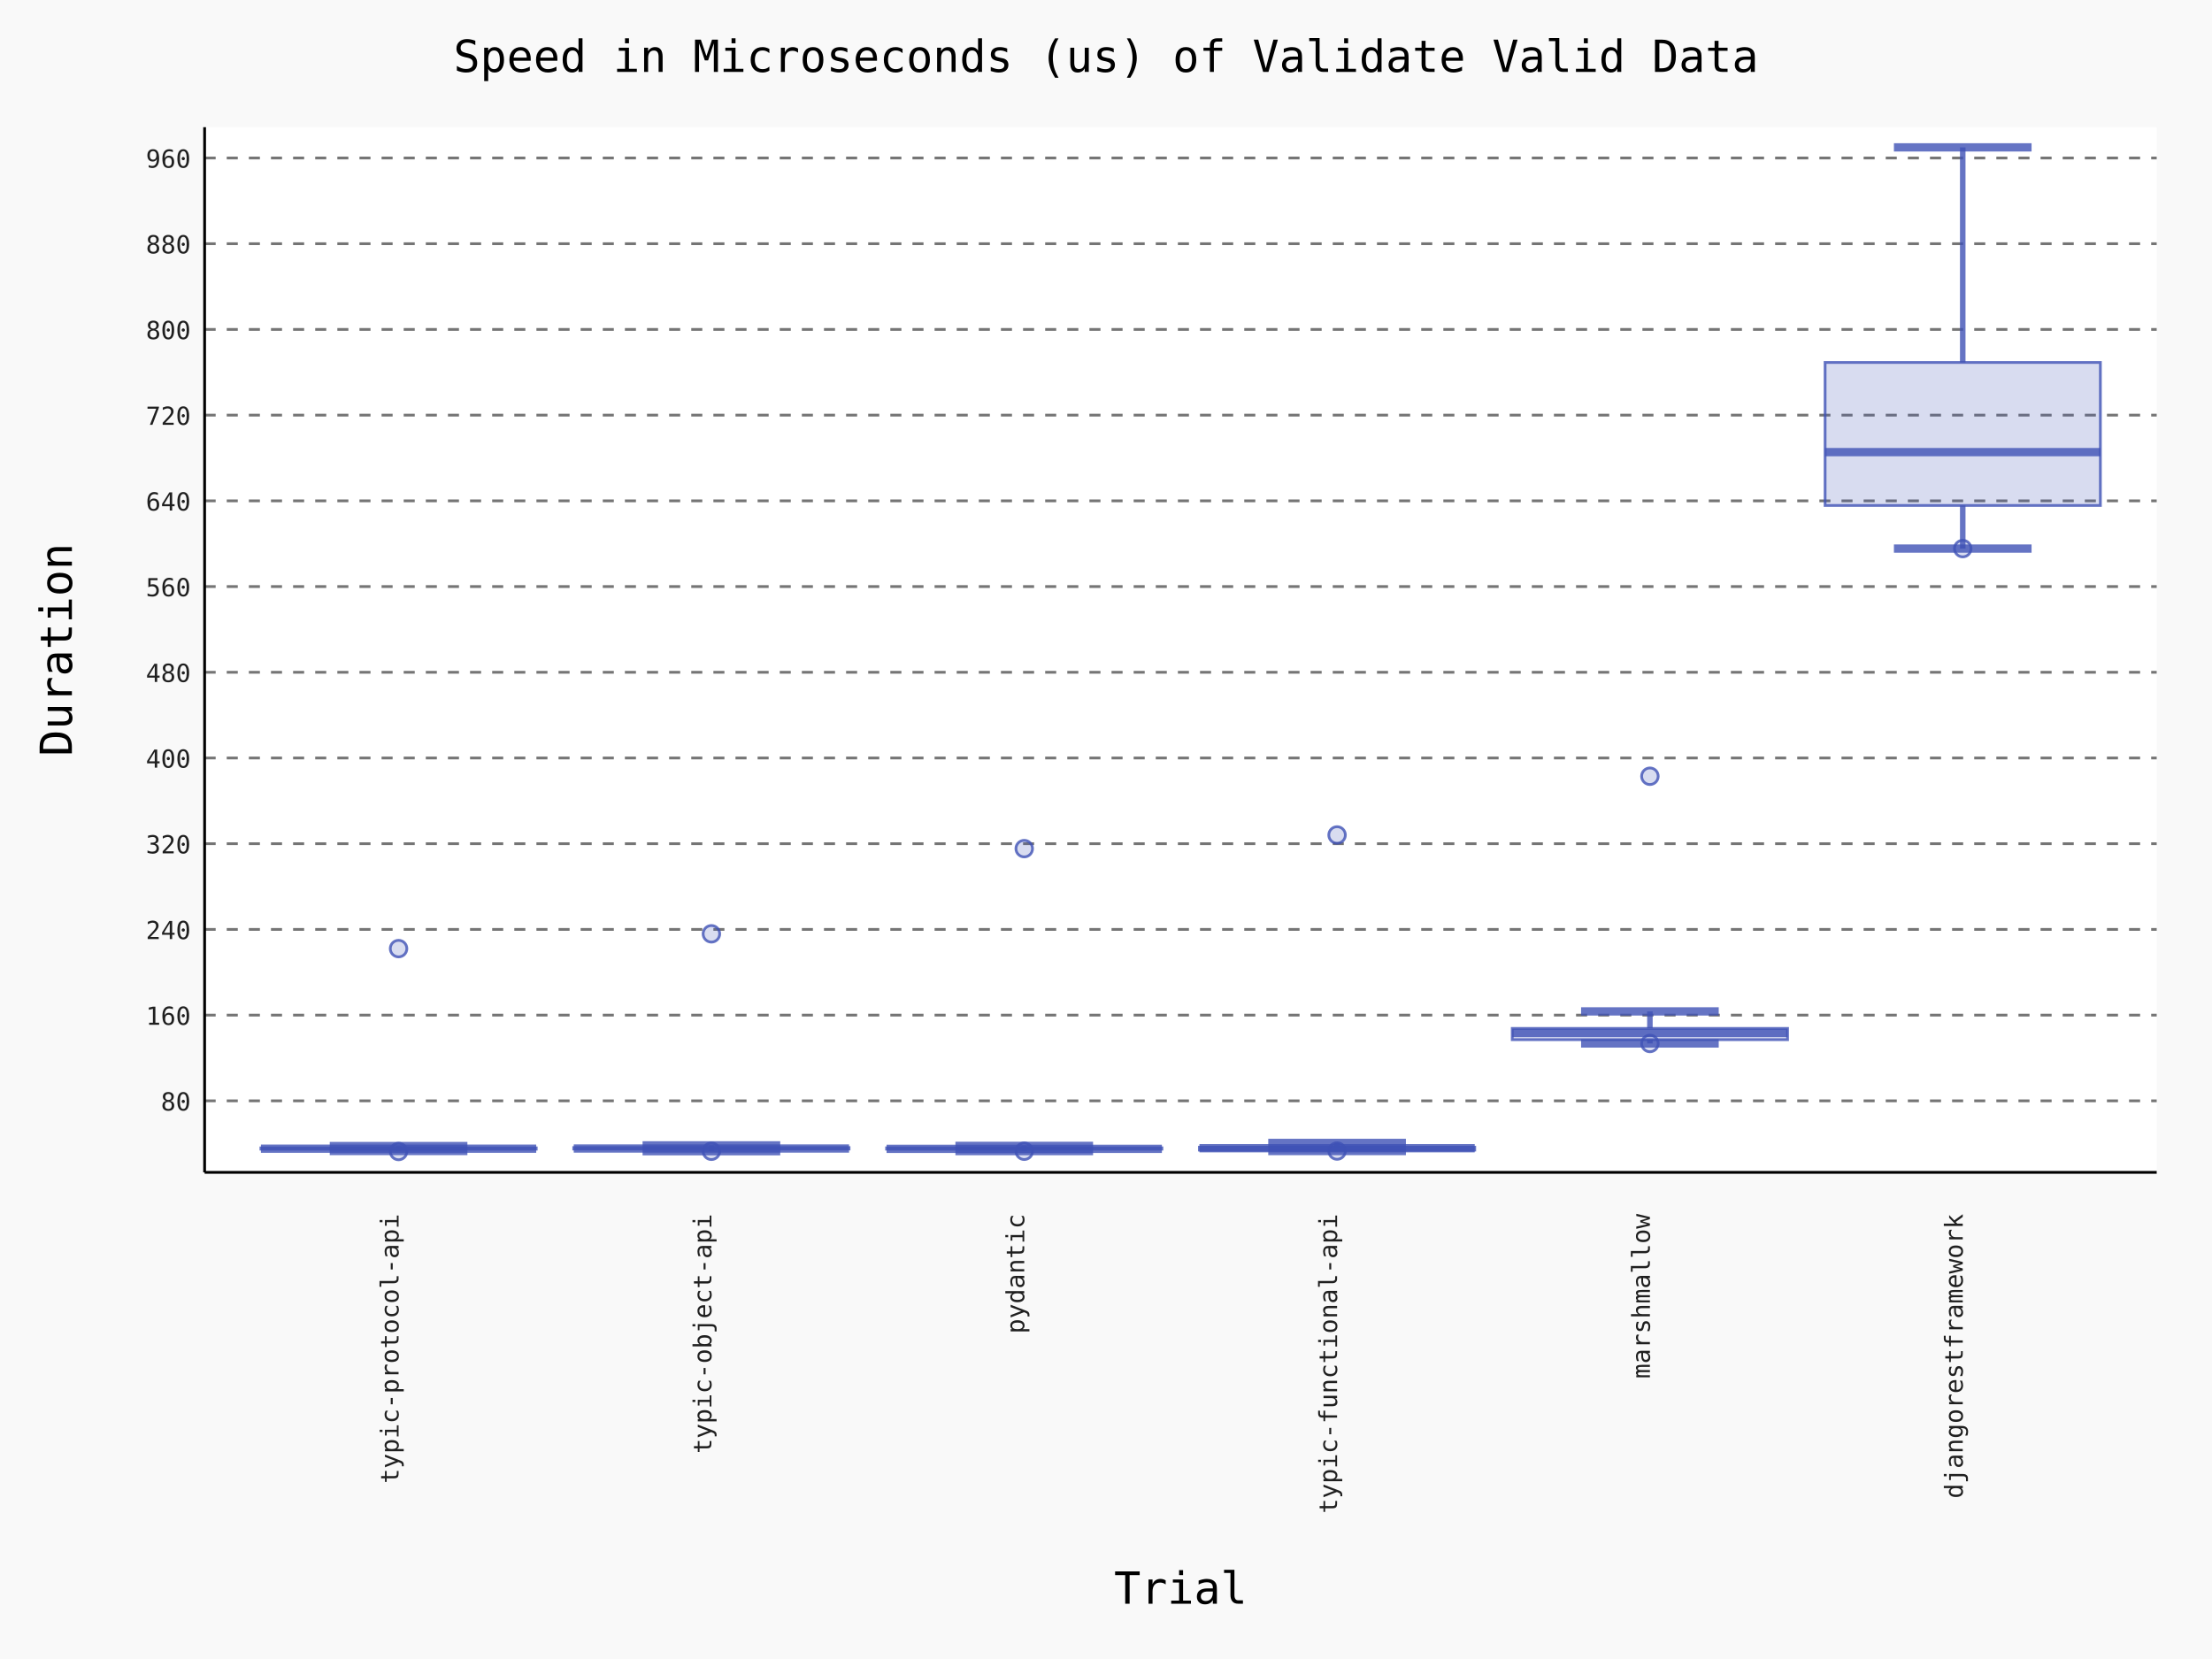
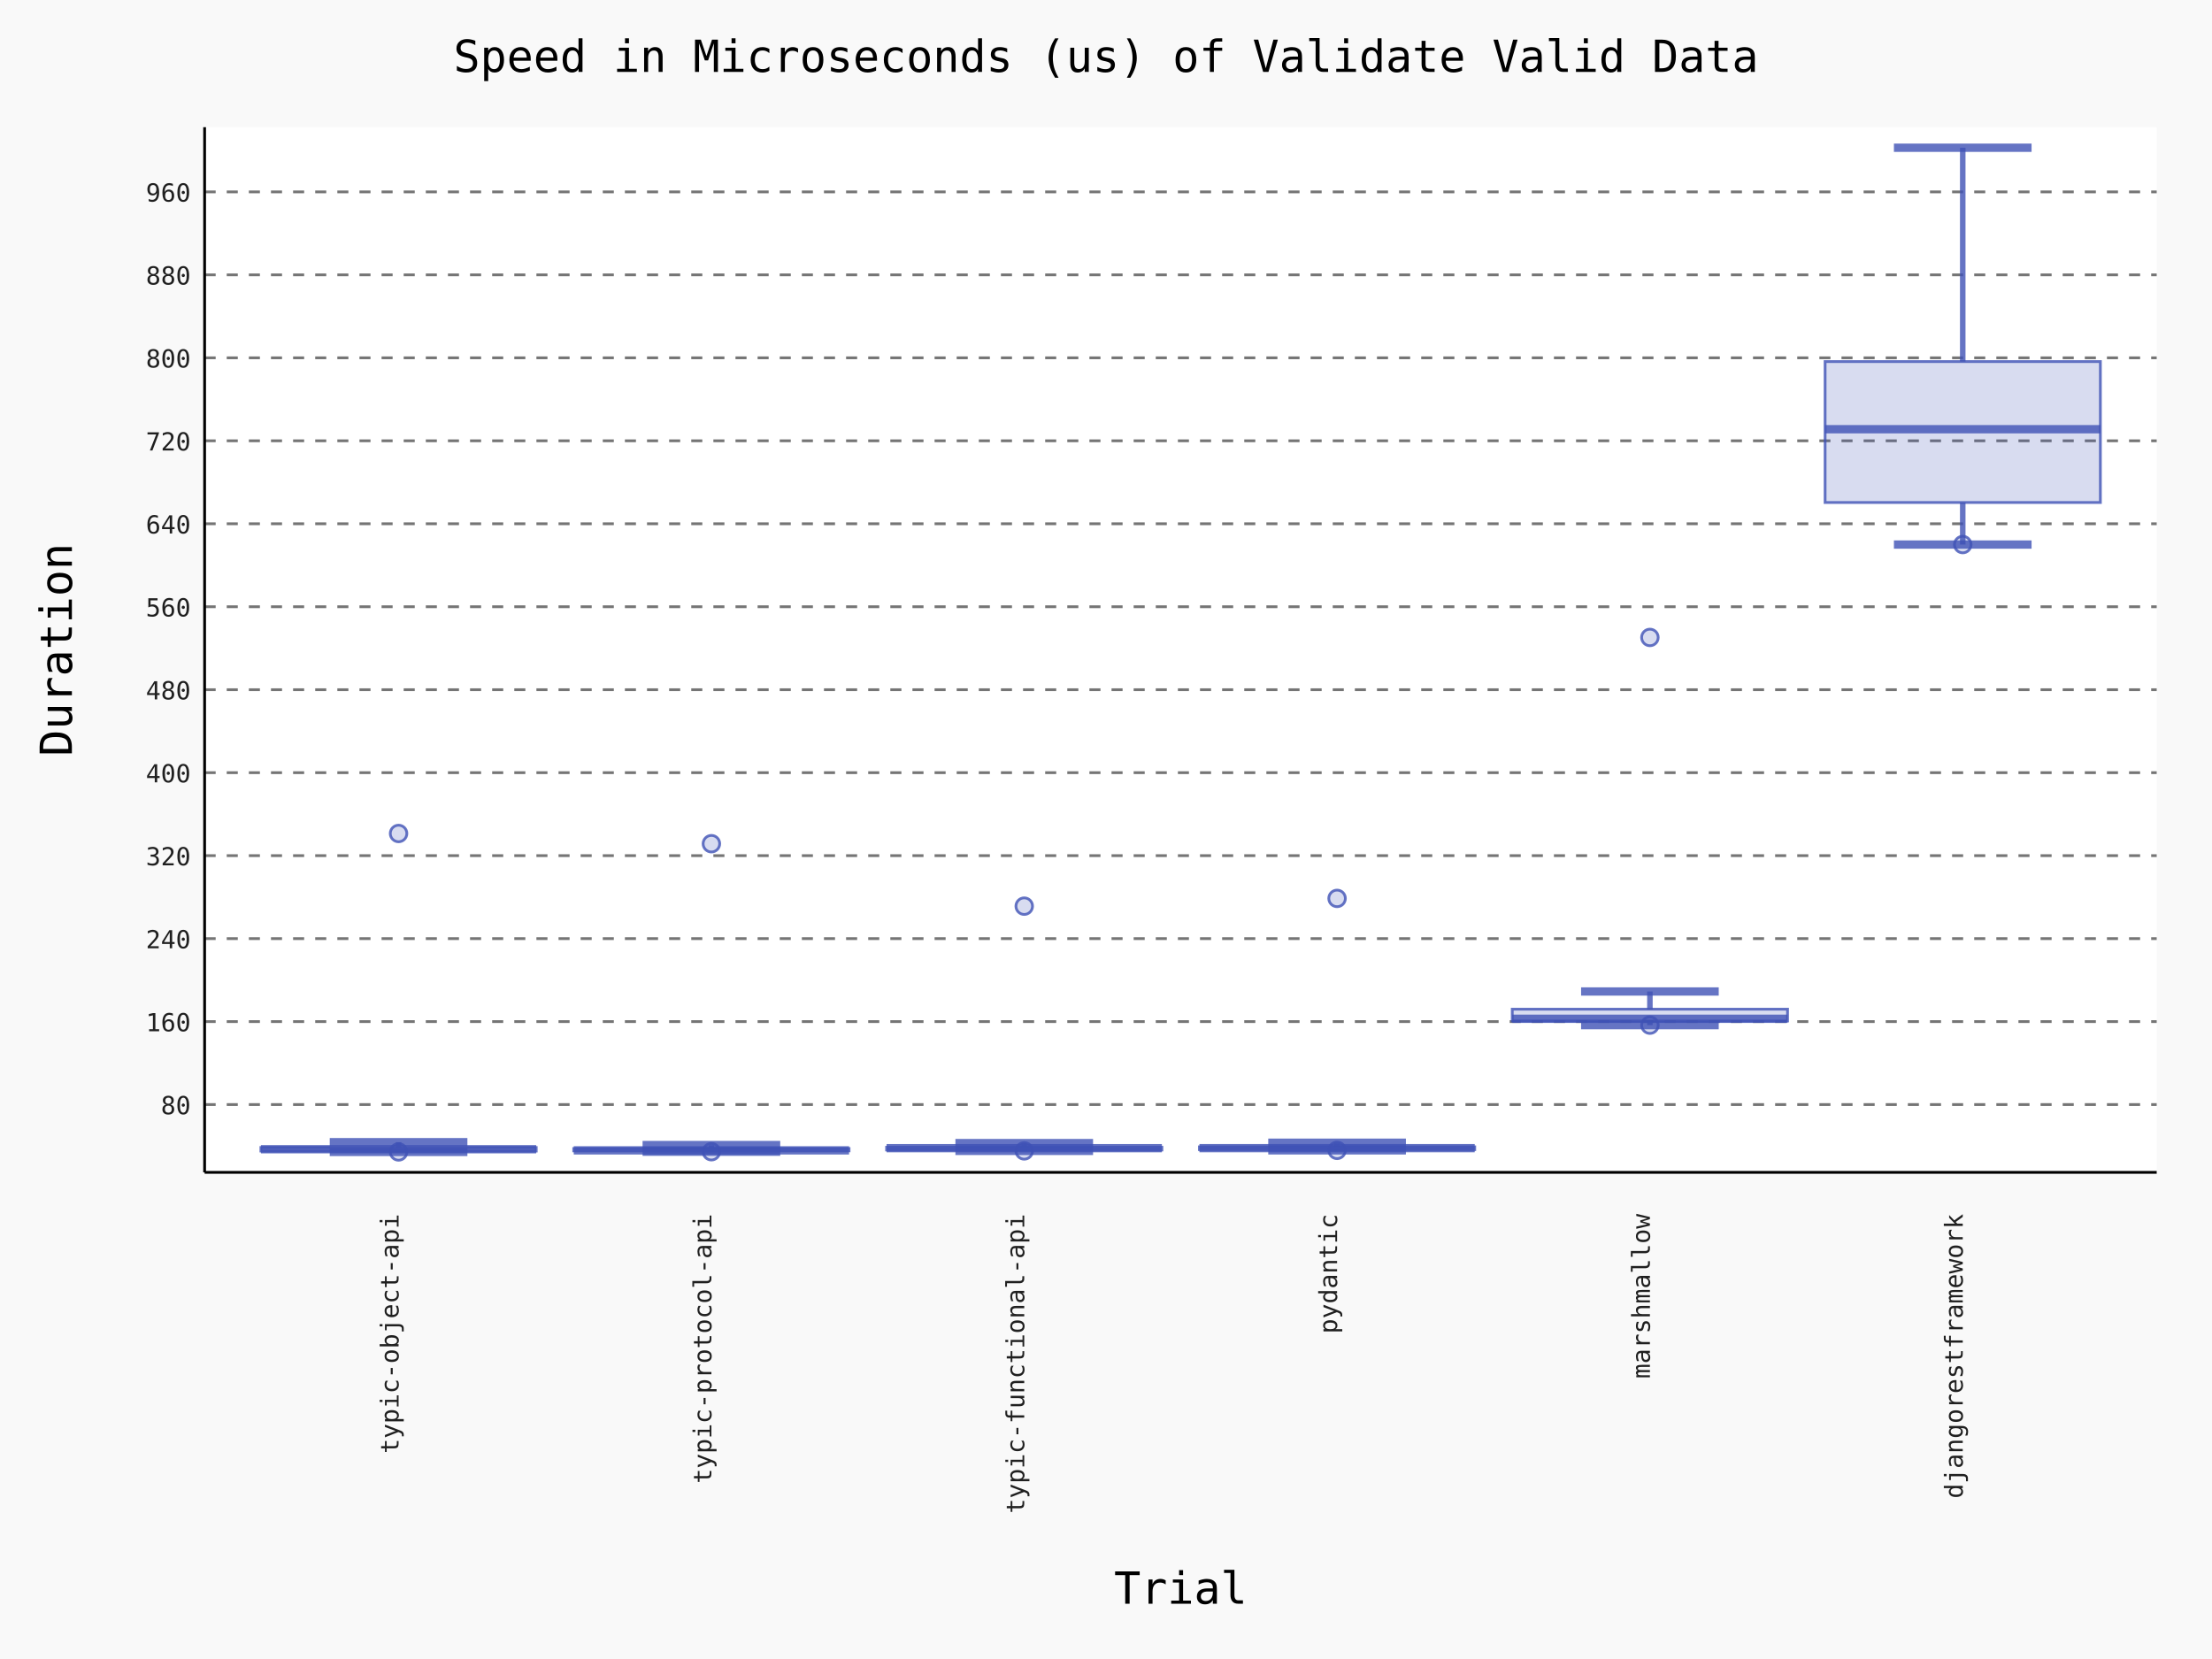
- <svg xmlns="http://www.w3.org/2000/svg" class="pygal-chart" id="chart-905188c0-bc53-45e1-abda-88b4555f8469" viewBox="0 0 800 600">
+ <svg xmlns="http://www.w3.org/2000/svg" class="pygal-chart" id="chart-54471fd3-f83e-42d3-90ee-d01eba790e88" viewBox="0 0 800 600">
  <defs>
-     <style type="text/css">#chart-905188c0-bc53-45e1-abda-88b4555f8469{-webkit-user-select:none;-webkit-font-smoothing:antialiased;font-family:Consolas,"Deja Vu Sans Mono","Bitstream Vera Sans Mono","Courier New",monospace}#chart-905188c0-bc53-45e1-abda-88b4555f8469 .title{font-family:Consolas,"Deja Vu Sans Mono","Bitstream Vera Sans Mono","Courier New",monospace;font-size:16px}#chart-905188c0-bc53-45e1-abda-88b4555f8469 .legends .legend text{font-family:Consolas,"Deja Vu Sans Mono","Bitstream Vera Sans Mono","Courier New",monospace;font-size:14px}#chart-905188c0-bc53-45e1-abda-88b4555f8469 .axis text{font-family:Consolas,"Deja Vu Sans Mono","Bitstream Vera Sans Mono","Courier New",monospace;font-size:10px}#chart-905188c0-bc53-45e1-abda-88b4555f8469 .axis text.major{font-family:Consolas,"Deja Vu Sans Mono","Bitstream Vera Sans Mono","Courier New",monospace;font-size:10px}#chart-905188c0-bc53-45e1-abda-88b4555f8469 .text-overlay text.value{font-family:Consolas,"Deja Vu Sans Mono","Bitstream Vera Sans Mono","Courier New",monospace;font-size:16px}#chart-905188c0-bc53-45e1-abda-88b4555f8469 .text-overlay text.label{font-family:Consolas,"Deja Vu Sans Mono","Bitstream Vera Sans Mono","Courier New",monospace;font-size:10px}#chart-905188c0-bc53-45e1-abda-88b4555f8469 .tooltip{font-family:Consolas,"Deja Vu Sans Mono","Bitstream Vera Sans Mono","Courier New",monospace;font-size:14px}#chart-905188c0-bc53-45e1-abda-88b4555f8469 text.no_data{font-family:Consolas,"Deja Vu Sans Mono","Bitstream Vera Sans Mono","Courier New",monospace;font-size:64px}
- #chart-905188c0-bc53-45e1-abda-88b4555f8469{background-color:rgba(249,249,249,1)}#chart-905188c0-bc53-45e1-abda-88b4555f8469 path,#chart-905188c0-bc53-45e1-abda-88b4555f8469 line,#chart-905188c0-bc53-45e1-abda-88b4555f8469 rect,#chart-905188c0-bc53-45e1-abda-88b4555f8469 circle{-webkit-transition:150ms;-moz-transition:150ms;transition:150ms}#chart-905188c0-bc53-45e1-abda-88b4555f8469 .graph &gt; .background{fill:rgba(249,249,249,1)}#chart-905188c0-bc53-45e1-abda-88b4555f8469 .plot &gt; .background{fill:rgba(255,255,255,1)}#chart-905188c0-bc53-45e1-abda-88b4555f8469 .graph{fill:rgba(0,0,0,.87)}#chart-905188c0-bc53-45e1-abda-88b4555f8469 text.no_data{fill:rgba(0,0,0,1)}#chart-905188c0-bc53-45e1-abda-88b4555f8469 .title{fill:rgba(0,0,0,1)}#chart-905188c0-bc53-45e1-abda-88b4555f8469 .legends .legend text{fill:rgba(0,0,0,.87)}#chart-905188c0-bc53-45e1-abda-88b4555f8469 .legends .legend:hover text{fill:rgba(0,0,0,1)}#chart-905188c0-bc53-45e1-abda-88b4555f8469 .axis .line{stroke:rgba(0,0,0,1)}#chart-905188c0-bc53-45e1-abda-88b4555f8469 .axis .guide.line{stroke:rgba(0,0,0,.54)}#chart-905188c0-bc53-45e1-abda-88b4555f8469 .axis .major.line{stroke:rgba(0,0,0,.87)}#chart-905188c0-bc53-45e1-abda-88b4555f8469 .axis text.major{fill:rgba(0,0,0,1)}#chart-905188c0-bc53-45e1-abda-88b4555f8469 .axis.y .guides:hover .guide.line,#chart-905188c0-bc53-45e1-abda-88b4555f8469 .line-graph .axis.x .guides:hover .guide.line,#chart-905188c0-bc53-45e1-abda-88b4555f8469 .stackedline-graph .axis.x .guides:hover .guide.line,#chart-905188c0-bc53-45e1-abda-88b4555f8469 .xy-graph .axis.x .guides:hover .guide.line{stroke:rgba(0,0,0,1)}#chart-905188c0-bc53-45e1-abda-88b4555f8469 .axis .guides:hover text{fill:rgba(0,0,0,1)}#chart-905188c0-bc53-45e1-abda-88b4555f8469 .reactive{fill-opacity:.7;stroke-opacity:.8}#chart-905188c0-bc53-45e1-abda-88b4555f8469 .ci{stroke:rgba(0,0,0,.87)}#chart-905188c0-bc53-45e1-abda-88b4555f8469 .reactive.active,#chart-905188c0-bc53-45e1-abda-88b4555f8469 .active .reactive{fill-opacity:.8;stroke-opacity:.9;stroke-width:4}#chart-905188c0-bc53-45e1-abda-88b4555f8469 .ci .reactive.active{stroke-width:1.5}#chart-905188c0-bc53-45e1-abda-88b4555f8469 .series text{fill:rgba(0,0,0,1)}#chart-905188c0-bc53-45e1-abda-88b4555f8469 .tooltip rect{fill:rgba(255,255,255,1);stroke:rgba(0,0,0,1);-webkit-transition:opacity 150ms;-moz-transition:opacity 150ms;transition:opacity 150ms}#chart-905188c0-bc53-45e1-abda-88b4555f8469 .tooltip .label{fill:rgba(0,0,0,.87)}#chart-905188c0-bc53-45e1-abda-88b4555f8469 .tooltip .label{fill:rgba(0,0,0,.87)}#chart-905188c0-bc53-45e1-abda-88b4555f8469 .tooltip .legend{font-size:.8em;fill:rgba(0,0,0,.54)}#chart-905188c0-bc53-45e1-abda-88b4555f8469 .tooltip .x_label{font-size:.6em;fill:rgba(0,0,0,1)}#chart-905188c0-bc53-45e1-abda-88b4555f8469 .tooltip .xlink{font-size:.5em;text-decoration:underline}#chart-905188c0-bc53-45e1-abda-88b4555f8469 .tooltip .value{font-size:1.5em}#chart-905188c0-bc53-45e1-abda-88b4555f8469 .bound{font-size:.5em}#chart-905188c0-bc53-45e1-abda-88b4555f8469 .max-value{font-size:.75em;fill:rgba(0,0,0,.54)}#chart-905188c0-bc53-45e1-abda-88b4555f8469 .map-element{fill:rgba(255,255,255,1);stroke:rgba(0,0,0,.54) !important}#chart-905188c0-bc53-45e1-abda-88b4555f8469 .map-element .reactive{fill-opacity:inherit;stroke-opacity:inherit}#chart-905188c0-bc53-45e1-abda-88b4555f8469 .color-0,#chart-905188c0-bc53-45e1-abda-88b4555f8469 .color-0 a:visited{stroke:#3F51B5;fill:#3F51B5}#chart-905188c0-bc53-45e1-abda-88b4555f8469 .color-1,#chart-905188c0-bc53-45e1-abda-88b4555f8469 .color-1 a:visited{stroke:#3F51B5;fill:#3F51B5}#chart-905188c0-bc53-45e1-abda-88b4555f8469 .color-2,#chart-905188c0-bc53-45e1-abda-88b4555f8469 .color-2 a:visited{stroke:#3F51B5;fill:#3F51B5}#chart-905188c0-bc53-45e1-abda-88b4555f8469 .color-3,#chart-905188c0-bc53-45e1-abda-88b4555f8469 .color-3 a:visited{stroke:#3F51B5;fill:#3F51B5}#chart-905188c0-bc53-45e1-abda-88b4555f8469 .color-4,#chart-905188c0-bc53-45e1-abda-88b4555f8469 .color-4 a:visited{stroke:#3F51B5;fill:#3F51B5}#chart-905188c0-bc53-45e1-abda-88b4555f8469 .color-5,#chart-905188c0-bc53-45e1-abda-88b4555f8469 .color-5 a:visited{stroke:#3F51B5;fill:#3F51B5}#chart-905188c0-bc53-45e1-abda-88b4555f8469 .text-overlay .color-0 text{fill:black}#chart-905188c0-bc53-45e1-abda-88b4555f8469 .text-overlay .color-1 text{fill:black}#chart-905188c0-bc53-45e1-abda-88b4555f8469 .text-overlay .color-2 text{fill:black}#chart-905188c0-bc53-45e1-abda-88b4555f8469 .text-overlay .color-3 text{fill:black}#chart-905188c0-bc53-45e1-abda-88b4555f8469 .text-overlay .color-4 text{fill:black}#chart-905188c0-bc53-45e1-abda-88b4555f8469 .text-overlay .color-5 text{fill:black}
- #chart-905188c0-bc53-45e1-abda-88b4555f8469 text.no_data{text-anchor:middle}#chart-905188c0-bc53-45e1-abda-88b4555f8469 .guide.line{fill:none}#chart-905188c0-bc53-45e1-abda-88b4555f8469 .centered{text-anchor:middle}#chart-905188c0-bc53-45e1-abda-88b4555f8469 .title{text-anchor:middle}#chart-905188c0-bc53-45e1-abda-88b4555f8469 .legends .legend text{fill-opacity:1}#chart-905188c0-bc53-45e1-abda-88b4555f8469 .axis.x text{text-anchor:middle}#chart-905188c0-bc53-45e1-abda-88b4555f8469 .axis.x:not(.web) text[transform]{text-anchor:start}#chart-905188c0-bc53-45e1-abda-88b4555f8469 .axis.x:not(.web) text[transform].backwards{text-anchor:end}#chart-905188c0-bc53-45e1-abda-88b4555f8469 .axis.y text{text-anchor:end}#chart-905188c0-bc53-45e1-abda-88b4555f8469 .axis.y text[transform].backwards{text-anchor:start}#chart-905188c0-bc53-45e1-abda-88b4555f8469 .axis.y2 text{text-anchor:start}#chart-905188c0-bc53-45e1-abda-88b4555f8469 .axis.y2 text[transform].backwards{text-anchor:end}#chart-905188c0-bc53-45e1-abda-88b4555f8469 .axis .guide.line{stroke-dasharray:4,4}#chart-905188c0-bc53-45e1-abda-88b4555f8469 .axis .major.guide.line{stroke-dasharray:6,6}#chart-905188c0-bc53-45e1-abda-88b4555f8469 .horizontal .axis.y .guide.line,#chart-905188c0-bc53-45e1-abda-88b4555f8469 .horizontal .axis.y2 .guide.line,#chart-905188c0-bc53-45e1-abda-88b4555f8469 .vertical .axis.x .guide.line{opacity:0}#chart-905188c0-bc53-45e1-abda-88b4555f8469 .horizontal .axis.always_show .guide.line,#chart-905188c0-bc53-45e1-abda-88b4555f8469 .vertical .axis.always_show .guide.line{opacity:1 !important}#chart-905188c0-bc53-45e1-abda-88b4555f8469 .axis.y .guides:hover .guide.line,#chart-905188c0-bc53-45e1-abda-88b4555f8469 .axis.y2 .guides:hover .guide.line,#chart-905188c0-bc53-45e1-abda-88b4555f8469 .axis.x .guides:hover .guide.line{opacity:1}#chart-905188c0-bc53-45e1-abda-88b4555f8469 .axis .guides:hover text{opacity:1}#chart-905188c0-bc53-45e1-abda-88b4555f8469 .nofill{fill:none}#chart-905188c0-bc53-45e1-abda-88b4555f8469 .subtle-fill{fill-opacity:.2}#chart-905188c0-bc53-45e1-abda-88b4555f8469 .dot{stroke-width:1px;fill-opacity:1}#chart-905188c0-bc53-45e1-abda-88b4555f8469 .dot.active{stroke-width:5px}#chart-905188c0-bc53-45e1-abda-88b4555f8469 .dot.negative{fill:transparent}#chart-905188c0-bc53-45e1-abda-88b4555f8469 text,#chart-905188c0-bc53-45e1-abda-88b4555f8469 tspan{stroke:none !important}#chart-905188c0-bc53-45e1-abda-88b4555f8469 .series text.active{opacity:1}#chart-905188c0-bc53-45e1-abda-88b4555f8469 .tooltip rect{fill-opacity:.95;stroke-width:.5}#chart-905188c0-bc53-45e1-abda-88b4555f8469 .tooltip text{fill-opacity:1}#chart-905188c0-bc53-45e1-abda-88b4555f8469 .showable{visibility:hidden}#chart-905188c0-bc53-45e1-abda-88b4555f8469 .showable.shown{visibility:visible}#chart-905188c0-bc53-45e1-abda-88b4555f8469 .gauge-background{fill:rgba(229,229,229,1);stroke:none}#chart-905188c0-bc53-45e1-abda-88b4555f8469 .bg-lines{stroke:rgba(249,249,249,1);stroke-width:2px}
+     <style type="text/css">#chart-54471fd3-f83e-42d3-90ee-d01eba790e88{-webkit-user-select:none;-webkit-font-smoothing:antialiased;font-family:Consolas,"Deja Vu Sans Mono","Bitstream Vera Sans Mono","Courier New",monospace}#chart-54471fd3-f83e-42d3-90ee-d01eba790e88 .title{font-family:Consolas,"Deja Vu Sans Mono","Bitstream Vera Sans Mono","Courier New",monospace;font-size:16px}#chart-54471fd3-f83e-42d3-90ee-d01eba790e88 .legends .legend text{font-family:Consolas,"Deja Vu Sans Mono","Bitstream Vera Sans Mono","Courier New",monospace;font-size:14px}#chart-54471fd3-f83e-42d3-90ee-d01eba790e88 .axis text{font-family:Consolas,"Deja Vu Sans Mono","Bitstream Vera Sans Mono","Courier New",monospace;font-size:10px}#chart-54471fd3-f83e-42d3-90ee-d01eba790e88 .axis text.major{font-family:Consolas,"Deja Vu Sans Mono","Bitstream Vera Sans Mono","Courier New",monospace;font-size:10px}#chart-54471fd3-f83e-42d3-90ee-d01eba790e88 .text-overlay text.value{font-family:Consolas,"Deja Vu Sans Mono","Bitstream Vera Sans Mono","Courier New",monospace;font-size:16px}#chart-54471fd3-f83e-42d3-90ee-d01eba790e88 .text-overlay text.label{font-family:Consolas,"Deja Vu Sans Mono","Bitstream Vera Sans Mono","Courier New",monospace;font-size:10px}#chart-54471fd3-f83e-42d3-90ee-d01eba790e88 .tooltip{font-family:Consolas,"Deja Vu Sans Mono","Bitstream Vera Sans Mono","Courier New",monospace;font-size:14px}#chart-54471fd3-f83e-42d3-90ee-d01eba790e88 text.no_data{font-family:Consolas,"Deja Vu Sans Mono","Bitstream Vera Sans Mono","Courier New",monospace;font-size:64px}
+ #chart-54471fd3-f83e-42d3-90ee-d01eba790e88{background-color:rgba(249,249,249,1)}#chart-54471fd3-f83e-42d3-90ee-d01eba790e88 path,#chart-54471fd3-f83e-42d3-90ee-d01eba790e88 line,#chart-54471fd3-f83e-42d3-90ee-d01eba790e88 rect,#chart-54471fd3-f83e-42d3-90ee-d01eba790e88 circle{-webkit-transition:150ms;-moz-transition:150ms;transition:150ms}#chart-54471fd3-f83e-42d3-90ee-d01eba790e88 .graph &gt; .background{fill:rgba(249,249,249,1)}#chart-54471fd3-f83e-42d3-90ee-d01eba790e88 .plot &gt; .background{fill:rgba(255,255,255,1)}#chart-54471fd3-f83e-42d3-90ee-d01eba790e88 .graph{fill:rgba(0,0,0,.87)}#chart-54471fd3-f83e-42d3-90ee-d01eba790e88 text.no_data{fill:rgba(0,0,0,1)}#chart-54471fd3-f83e-42d3-90ee-d01eba790e88 .title{fill:rgba(0,0,0,1)}#chart-54471fd3-f83e-42d3-90ee-d01eba790e88 .legends .legend text{fill:rgba(0,0,0,.87)}#chart-54471fd3-f83e-42d3-90ee-d01eba790e88 .legends .legend:hover text{fill:rgba(0,0,0,1)}#chart-54471fd3-f83e-42d3-90ee-d01eba790e88 .axis .line{stroke:rgba(0,0,0,1)}#chart-54471fd3-f83e-42d3-90ee-d01eba790e88 .axis .guide.line{stroke:rgba(0,0,0,.54)}#chart-54471fd3-f83e-42d3-90ee-d01eba790e88 .axis .major.line{stroke:rgba(0,0,0,.87)}#chart-54471fd3-f83e-42d3-90ee-d01eba790e88 .axis text.major{fill:rgba(0,0,0,1)}#chart-54471fd3-f83e-42d3-90ee-d01eba790e88 .axis.y .guides:hover .guide.line,#chart-54471fd3-f83e-42d3-90ee-d01eba790e88 .line-graph .axis.x .guides:hover .guide.line,#chart-54471fd3-f83e-42d3-90ee-d01eba790e88 .stackedline-graph .axis.x .guides:hover .guide.line,#chart-54471fd3-f83e-42d3-90ee-d01eba790e88 .xy-graph .axis.x .guides:hover .guide.line{stroke:rgba(0,0,0,1)}#chart-54471fd3-f83e-42d3-90ee-d01eba790e88 .axis .guides:hover text{fill:rgba(0,0,0,1)}#chart-54471fd3-f83e-42d3-90ee-d01eba790e88 .reactive{fill-opacity:.7;stroke-opacity:.8}#chart-54471fd3-f83e-42d3-90ee-d01eba790e88 .ci{stroke:rgba(0,0,0,.87)}#chart-54471fd3-f83e-42d3-90ee-d01eba790e88 .reactive.active,#chart-54471fd3-f83e-42d3-90ee-d01eba790e88 .active .reactive{fill-opacity:.8;stroke-opacity:.9;stroke-width:4}#chart-54471fd3-f83e-42d3-90ee-d01eba790e88 .ci .reactive.active{stroke-width:1.5}#chart-54471fd3-f83e-42d3-90ee-d01eba790e88 .series text{fill:rgba(0,0,0,1)}#chart-54471fd3-f83e-42d3-90ee-d01eba790e88 .tooltip rect{fill:rgba(255,255,255,1);stroke:rgba(0,0,0,1);-webkit-transition:opacity 150ms;-moz-transition:opacity 150ms;transition:opacity 150ms}#chart-54471fd3-f83e-42d3-90ee-d01eba790e88 .tooltip .label{fill:rgba(0,0,0,.87)}#chart-54471fd3-f83e-42d3-90ee-d01eba790e88 .tooltip .label{fill:rgba(0,0,0,.87)}#chart-54471fd3-f83e-42d3-90ee-d01eba790e88 .tooltip .legend{font-size:.8em;fill:rgba(0,0,0,.54)}#chart-54471fd3-f83e-42d3-90ee-d01eba790e88 .tooltip .x_label{font-size:.6em;fill:rgba(0,0,0,1)}#chart-54471fd3-f83e-42d3-90ee-d01eba790e88 .tooltip .xlink{font-size:.5em;text-decoration:underline}#chart-54471fd3-f83e-42d3-90ee-d01eba790e88 .tooltip .value{font-size:1.5em}#chart-54471fd3-f83e-42d3-90ee-d01eba790e88 .bound{font-size:.5em}#chart-54471fd3-f83e-42d3-90ee-d01eba790e88 .max-value{font-size:.75em;fill:rgba(0,0,0,.54)}#chart-54471fd3-f83e-42d3-90ee-d01eba790e88 .map-element{fill:rgba(255,255,255,1);stroke:rgba(0,0,0,.54) !important}#chart-54471fd3-f83e-42d3-90ee-d01eba790e88 .map-element .reactive{fill-opacity:inherit;stroke-opacity:inherit}#chart-54471fd3-f83e-42d3-90ee-d01eba790e88 .color-0,#chart-54471fd3-f83e-42d3-90ee-d01eba790e88 .color-0 a:visited{stroke:#3F51B5;fill:#3F51B5}#chart-54471fd3-f83e-42d3-90ee-d01eba790e88 .color-1,#chart-54471fd3-f83e-42d3-90ee-d01eba790e88 .color-1 a:visited{stroke:#3F51B5;fill:#3F51B5}#chart-54471fd3-f83e-42d3-90ee-d01eba790e88 .color-2,#chart-54471fd3-f83e-42d3-90ee-d01eba790e88 .color-2 a:visited{stroke:#3F51B5;fill:#3F51B5}#chart-54471fd3-f83e-42d3-90ee-d01eba790e88 .color-3,#chart-54471fd3-f83e-42d3-90ee-d01eba790e88 .color-3 a:visited{stroke:#3F51B5;fill:#3F51B5}#chart-54471fd3-f83e-42d3-90ee-d01eba790e88 .color-4,#chart-54471fd3-f83e-42d3-90ee-d01eba790e88 .color-4 a:visited{stroke:#3F51B5;fill:#3F51B5}#chart-54471fd3-f83e-42d3-90ee-d01eba790e88 .color-5,#chart-54471fd3-f83e-42d3-90ee-d01eba790e88 .color-5 a:visited{stroke:#3F51B5;fill:#3F51B5}#chart-54471fd3-f83e-42d3-90ee-d01eba790e88 .text-overlay .color-0 text{fill:black}#chart-54471fd3-f83e-42d3-90ee-d01eba790e88 .text-overlay .color-1 text{fill:black}#chart-54471fd3-f83e-42d3-90ee-d01eba790e88 .text-overlay .color-2 text{fill:black}#chart-54471fd3-f83e-42d3-90ee-d01eba790e88 .text-overlay .color-3 text{fill:black}#chart-54471fd3-f83e-42d3-90ee-d01eba790e88 .text-overlay .color-4 text{fill:black}#chart-54471fd3-f83e-42d3-90ee-d01eba790e88 .text-overlay .color-5 text{fill:black}
+ #chart-54471fd3-f83e-42d3-90ee-d01eba790e88 text.no_data{text-anchor:middle}#chart-54471fd3-f83e-42d3-90ee-d01eba790e88 .guide.line{fill:none}#chart-54471fd3-f83e-42d3-90ee-d01eba790e88 .centered{text-anchor:middle}#chart-54471fd3-f83e-42d3-90ee-d01eba790e88 .title{text-anchor:middle}#chart-54471fd3-f83e-42d3-90ee-d01eba790e88 .legends .legend text{fill-opacity:1}#chart-54471fd3-f83e-42d3-90ee-d01eba790e88 .axis.x text{text-anchor:middle}#chart-54471fd3-f83e-42d3-90ee-d01eba790e88 .axis.x:not(.web) text[transform]{text-anchor:start}#chart-54471fd3-f83e-42d3-90ee-d01eba790e88 .axis.x:not(.web) text[transform].backwards{text-anchor:end}#chart-54471fd3-f83e-42d3-90ee-d01eba790e88 .axis.y text{text-anchor:end}#chart-54471fd3-f83e-42d3-90ee-d01eba790e88 .axis.y text[transform].backwards{text-anchor:start}#chart-54471fd3-f83e-42d3-90ee-d01eba790e88 .axis.y2 text{text-anchor:start}#chart-54471fd3-f83e-42d3-90ee-d01eba790e88 .axis.y2 text[transform].backwards{text-anchor:end}#chart-54471fd3-f83e-42d3-90ee-d01eba790e88 .axis .guide.line{stroke-dasharray:4,4}#chart-54471fd3-f83e-42d3-90ee-d01eba790e88 .axis .major.guide.line{stroke-dasharray:6,6}#chart-54471fd3-f83e-42d3-90ee-d01eba790e88 .horizontal .axis.y .guide.line,#chart-54471fd3-f83e-42d3-90ee-d01eba790e88 .horizontal .axis.y2 .guide.line,#chart-54471fd3-f83e-42d3-90ee-d01eba790e88 .vertical .axis.x .guide.line{opacity:0}#chart-54471fd3-f83e-42d3-90ee-d01eba790e88 .horizontal .axis.always_show .guide.line,#chart-54471fd3-f83e-42d3-90ee-d01eba790e88 .vertical .axis.always_show .guide.line{opacity:1 !important}#chart-54471fd3-f83e-42d3-90ee-d01eba790e88 .axis.y .guides:hover .guide.line,#chart-54471fd3-f83e-42d3-90ee-d01eba790e88 .axis.y2 .guides:hover .guide.line,#chart-54471fd3-f83e-42d3-90ee-d01eba790e88 .axis.x .guides:hover .guide.line{opacity:1}#chart-54471fd3-f83e-42d3-90ee-d01eba790e88 .axis .guides:hover text{opacity:1}#chart-54471fd3-f83e-42d3-90ee-d01eba790e88 .nofill{fill:none}#chart-54471fd3-f83e-42d3-90ee-d01eba790e88 .subtle-fill{fill-opacity:.2}#chart-54471fd3-f83e-42d3-90ee-d01eba790e88 .dot{stroke-width:1px;fill-opacity:1}#chart-54471fd3-f83e-42d3-90ee-d01eba790e88 .dot.active{stroke-width:5px}#chart-54471fd3-f83e-42d3-90ee-d01eba790e88 .dot.negative{fill:transparent}#chart-54471fd3-f83e-42d3-90ee-d01eba790e88 text,#chart-54471fd3-f83e-42d3-90ee-d01eba790e88 tspan{stroke:none !important}#chart-54471fd3-f83e-42d3-90ee-d01eba790e88 .series text.active{opacity:1}#chart-54471fd3-f83e-42d3-90ee-d01eba790e88 .tooltip rect{fill-opacity:.95;stroke-width:.5}#chart-54471fd3-f83e-42d3-90ee-d01eba790e88 .tooltip text{fill-opacity:1}#chart-54471fd3-f83e-42d3-90ee-d01eba790e88 .showable{visibility:hidden}#chart-54471fd3-f83e-42d3-90ee-d01eba790e88 .showable.shown{visibility:visible}#chart-54471fd3-f83e-42d3-90ee-d01eba790e88 .gauge-background{fill:rgba(229,229,229,1);stroke:none}#chart-54471fd3-f83e-42d3-90ee-d01eba790e88 .bg-lines{stroke:rgba(249,249,249,1);stroke-width:2px}
.tooltip .value{font-size:1em !important}.axis text{font-size:9px !important}</style>
  </defs>
  <g class="graph custombox-graph vertical">
    <rect class="background" height="600" width="800" x="0" y="0" />
    <g class="plot" transform="translate(74, 46)">
      <rect class="background" height="378.0" width="706.0" x="0" y="0" />
      <g class="axis y always_show">
        <path class="line" d="M0 378 h706" />
        <g class="guides">
-           <path class="guide line" d="M0 352.131 h706" />
-           <text class="" x="-5" y="355.631">80</text>
-         </g>
-         <g class="guides">
-           <path class="guide line" d="M0 321.133 h706" />
-           <text class="" x="-5" y="324.633">160</text>
-         </g>
-         <g class="guides">
-           <path class="guide line" d="M0 290.134 h706" />
-           <text class="" x="-5" y="293.634">240</text>
-         </g>
-         <g class="guides">
-           <path class="guide line" d="M0 259.135 h706" />
-           <text class="" x="-5" y="262.635">320</text>
-         </g>
-         <g class="guides">
-           <path class="guide line" d="M0 228.136 h706" />
-           <text class="" x="-5" y="231.636">400</text>
-         </g>
-         <g class="guides">
-           <path class="guide line" d="M0 197.137 h706" />
-           <text class="" x="-5" y="200.637">480</text>
-         </g>
-         <g class="guides">
-           <path class="guide line" d="M0 166.138 h706" />
-           <text class="" x="-5" y="169.638">560</text>
-         </g>
-         <g class="guides">
-           <path class="guide line" d="M0 135.139 h706" />
-           <text class="" x="-5" y="138.639">640</text>
-         </g>
-         <g class="guides">
-           <path class="guide line" d="M0 104.141 h706" />
-           <text class="" x="-5" y="107.641">720</text>
-         </g>
-         <g class="guides">
-           <path class="guide line" d="M0 73.142 h706" />
-           <text class="" x="-5" y="76.642">800</text>
-         </g>
-         <g class="guides">
-           <path class="guide line" d="M0 42.143 h706" />
-           <text class="" x="-5" y="45.643">880</text>
-         </g>
-         <g class="guides">
-           <path class="guide line" d="M0 11.144 h706" />
-           <text class="" x="-5" y="14.644">960</text>
+           <path class="guide line" d="M0 353.477 h706" />
+           <text class="" x="-5" y="356.977">80</text>
+         </g>
+         <g class="guides">
+           <path class="guide line" d="M0 323.47 h706" />
+           <text class="" x="-5" y="326.97">160</text>
+         </g>
+         <g class="guides">
+           <path class="guide line" d="M0 293.462 h706" />
+           <text class="" x="-5" y="296.962">240</text>
+         </g>
+         <g class="guides">
+           <path class="guide line" d="M0 263.455 h706" />
+           <text class="" x="-5" y="266.955">320</text>
+         </g>
+         <g class="guides">
+           <path class="guide line" d="M0 233.448 h706" />
+           <text class="" x="-5" y="236.948">400</text>
+         </g>
+         <g class="guides">
+           <path class="guide line" d="M0 203.441 h706" />
+           <text class="" x="-5" y="206.941">480</text>
+         </g>
+         <g class="guides">
+           <path class="guide line" d="M0 173.434 h706" />
+           <text class="" x="-5" y="176.934">560</text>
+         </g>
+         <g class="guides">
+           <path class="guide line" d="M0 143.427 h706" />
+           <text class="" x="-5" y="146.927">640</text>
+         </g>
+         <g class="guides">
+           <path class="guide line" d="M0 113.42 h706" />
+           <text class="" x="-5" y="116.92">720</text>
+         </g>
+         <g class="guides">
+           <path class="guide line" d="M0 83.412 h706" />
+           <text class="" x="-5" y="86.912">800</text>
+         </g>
+         <g class="guides">
+           <path class="guide line" d="M0 53.405 h706" />
+           <text class="" x="-5" y="56.905">880</text>
+         </g>
+         <g class="guides">
+           <path class="guide line" d="M0 23.398 h706" />
+           <text class="" x="-5" y="26.898">960</text>
        </g>
      </g>
      <g class="axis x">
        <path class="line" d="M0 0 v378" />
        <g class="guides">
          <path class="guide line" d="M70.147 0 v378" />
-           <text class="backwards" transform="rotate(270 70.14744 393)" x="70.147" y="393.0">typic-protocol-api</text>
+           <text class="backwards" transform="rotate(270 70.14744 393)" x="70.147" y="393.0">typic-object-api</text>
        </g>
        <g class="guides">
          <path class="guide line" d="M183.288 0 v378" />
-           <text class="backwards" transform="rotate(270 183.2885 393)" x="183.288" y="393.0">typic-object-api</text>
+           <text class="backwards" transform="rotate(270 183.2885 393)" x="183.288" y="393.0">typic-protocol-api</text>
        </g>
        <g class="guides">
          <path class="guide line" d="M296.429 0 v378" />
-           <text class="backwards" transform="rotate(270 296.4295 393)" x="296.429" y="393.0">pydantic</text>
+           <text class="backwards" transform="rotate(270 296.4295 393)" x="296.429" y="393.0">typic-functional-api</text>
        </g>
        <g class="guides">
          <path class="guide line" d="M409.571 0 v378" />
-           <text class="backwards" transform="rotate(270 409.5705 393)" x="409.571" y="393.0">typic-functional-api</text>
+           <text class="backwards" transform="rotate(270 409.5705 393)" x="409.571" y="393.0">pydantic</text>
        </g>
        <g class="guides">
          <path class="guide line" d="M522.712 0 v378" />
          <text class="backwards" transform="rotate(270 522.7115 393)" x="522.712" y="393.0">marshmallow</text>
        </g>
        <g class="guides">
          <path class="guide line" d="M635.853 0 v378" />
          <text class="backwards" transform="rotate(270 635.8526 393)" x="635.853" y="393.0">djangorestframework</text>
        </g>
      </g>
      <g class="series serie-0 color-0">
        <g class="boxes">
          <g class="box">
-             <path class="reactive tooltip-trigger" d="M45.256 370.268 L95.038 370.268" stroke-width="3" />
-             <path class="reactive tooltip-trigger" d="M20.365 369.432 L119.929 369.432" stroke-width="3" />
-             <path class="reactive tooltip-trigger" d="M45.256 368.486 L95.038 368.486" stroke-width="3" />
-             <path class="reactive tooltip-trigger" d="M70.147 370.268 L70.147 369.6" stroke-width="2" />
-             <path class="reactive tooltip-trigger" d="M70.147 368.486 L70.147 369.154" stroke-width="2" />
-             <rect class="subtle-fill reactive tooltip-trigger" height="0.446" width="99.564" x="20.365" y="369.154" />
-             <circle class="subtle-fill reactive tooltip-trigger" cx="70.147" cy="370.454" r="3" />
-             <circle class="subtle-fill reactive tooltip-trigger" cx="70.147" cy="297.078" r="3" />
+             <path class="reactive tooltip-trigger" d="M45.256 370.61 L95.038 370.61" stroke-width="3" />
+             <path class="reactive tooltip-trigger" d="M20.365 369.633 L119.929 369.633" stroke-width="3" />
+             <path class="reactive tooltip-trigger" d="M45.256 367.084 L95.038 367.084" stroke-width="3" />
+             <path class="reactive tooltip-trigger" d="M70.147 370.61 L70.147 370.289" stroke-width="2" />
+             <path class="reactive tooltip-trigger" d="M70.147 367.084 L70.147 369.012" stroke-width="2" />
+             <rect class="subtle-fill reactive tooltip-trigger" height="1.277" width="99.564" x="20.365" y="369.012" />
+             <circle class="subtle-fill reactive tooltip-trigger" cx="70.147" cy="370.61" r="3" />
+             <circle class="subtle-fill reactive tooltip-trigger" cx="70.147" cy="255.44" r="3" />
          </g>
        </g>
      </g>
      <g class="series serie-1 color-1">
        <g class="boxes">
          <g class="box">
-             <path class="reactive tooltip-trigger" d="M158.397 370.342 L208.179 370.342" stroke-width="3" />
-             <path class="reactive tooltip-trigger" d="M133.506 369.375 L233.071 369.375" stroke-width="3" />
-             <path class="reactive tooltip-trigger" d="M158.397 368.238 L208.179 368.238" stroke-width="3" />
-             <path class="reactive tooltip-trigger" d="M183.288 370.342 L183.288 369.556" stroke-width="2" />
-             <path class="reactive tooltip-trigger" d="M183.288 368.238 L183.288 369.03" stroke-width="2" />
-             <rect class="subtle-fill reactive tooltip-trigger" height="0.526" width="99.564" x="133.506" y="369.03" />
-             <circle class="subtle-fill reactive tooltip-trigger" cx="183.288" cy="370.37" r="3" />
-             <circle class="subtle-fill reactive tooltip-trigger" cx="183.288" cy="291.728" r="3" />
+             <path class="reactive tooltip-trigger" d="M158.397 370.531 L208.179 370.531" stroke-width="3" />
+             <path class="reactive tooltip-trigger" d="M133.506 370.043 L233.071 370.043" stroke-width="3" />
+             <path class="reactive tooltip-trigger" d="M158.397 368.126 L208.179 368.126" stroke-width="3" />
+             <path class="reactive tooltip-trigger" d="M183.288 370.531 L183.288 370.224" stroke-width="2" />
+             <path class="reactive tooltip-trigger" d="M183.288 368.126 L183.288 369.385" stroke-width="2" />
+             <rect class="subtle-fill reactive tooltip-trigger" height="0.839" width="99.564" x="133.506" y="369.385" />
+             <circle class="subtle-fill reactive tooltip-trigger" cx="183.288" cy="370.531" r="3" />
+             <circle class="subtle-fill reactive tooltip-trigger" cx="183.288" cy="259.136" r="3" />
          </g>
        </g>
      </g>
      <g class="series serie-2 color-2">
        <g class="boxes">
          <g class="box">
-             <path class="reactive tooltip-trigger" d="M271.538 370.304 L321.321 370.304" stroke-width="3" />
-             <path class="reactive tooltip-trigger" d="M246.647 369.487 L346.212 369.487" stroke-width="3" />
-             <path class="reactive tooltip-trigger" d="M271.538 368.424 L321.321 368.424" stroke-width="3" />
-             <path class="reactive tooltip-trigger" d="M296.429 370.304 L296.429 369.601" stroke-width="2" />
-             <path class="reactive tooltip-trigger" d="M296.429 368.424 L296.429 369.132" stroke-width="2" />
-             <rect class="subtle-fill reactive tooltip-trigger" height="0.469" width="99.564" x="246.647" y="369.132" />
-             <circle class="subtle-fill reactive tooltip-trigger" cx="296.429" cy="370.358" r="3" />
-             <circle class="subtle-fill reactive tooltip-trigger" cx="296.429" cy="260.915" r="3" />
+             <path class="reactive tooltip-trigger" d="M271.538 370.235 L321.321 370.235" stroke-width="3" />
+             <path class="reactive tooltip-trigger" d="M246.647 369.253 L346.212 369.253" stroke-width="3" />
+             <path class="reactive tooltip-trigger" d="M271.538 367.414 L321.321 367.414" stroke-width="3" />
+             <path class="reactive tooltip-trigger" d="M296.429 370.235 L296.429 369.907" stroke-width="2" />
+             <path class="reactive tooltip-trigger" d="M296.429 367.414 L296.429 368.912" stroke-width="2" />
+             <rect class="subtle-fill reactive tooltip-trigger" height="0.995" width="99.564" x="246.647" y="368.912" />
+             <circle class="subtle-fill reactive tooltip-trigger" cx="296.429" cy="370.235" r="3" />
+             <circle class="subtle-fill reactive tooltip-trigger" cx="296.429" cy="281.724" r="3" />
          </g>
        </g>
      </g>
      <g class="series serie-3 color-3">
        <g class="boxes">
          <g class="box">
-             <path class="reactive tooltip-trigger" d="M384.679 370.283 L434.462 370.283" stroke-width="3" />
-             <path class="reactive tooltip-trigger" d="M359.788 369.268 L459.353 369.268" stroke-width="3" />
-             <path class="reactive tooltip-trigger" d="M384.679 367.353 L434.462 367.353" stroke-width="3" />
-             <path class="reactive tooltip-trigger" d="M409.571 370.283 L409.571 369.939" stroke-width="2" />
-             <path class="reactive tooltip-trigger" d="M409.571 367.353 L409.571 368.906" stroke-width="2" />
-             <rect class="subtle-fill reactive tooltip-trigger" height="1.033" width="99.564" x="359.788" y="368.906" />
-             <circle class="subtle-fill reactive tooltip-trigger" cx="409.571" cy="370.283" r="3" />
-             <circle class="subtle-fill reactive tooltip-trigger" cx="409.571" cy="255.985" r="3" />
+             <path class="reactive tooltip-trigger" d="M384.679 370.038 L434.462 370.038" stroke-width="3" />
+             <path class="reactive tooltip-trigger" d="M359.788 369.241 L459.353 369.241" stroke-width="3" />
+             <path class="reactive tooltip-trigger" d="M384.679 367.277 L434.462 367.277" stroke-width="3" />
+             <path class="reactive tooltip-trigger" d="M409.571 370.038 L409.571 369.771" stroke-width="2" />
+             <path class="reactive tooltip-trigger" d="M409.571 367.277 L409.571 368.775" stroke-width="2" />
+             <rect class="subtle-fill reactive tooltip-trigger" height="0.996" width="99.564" x="359.788" y="368.775" />
+             <circle class="subtle-fill reactive tooltip-trigger" cx="409.571" cy="370.038" r="3" />
+             <circle class="subtle-fill reactive tooltip-trigger" cx="409.571" cy="278.919" r="3" />
          </g>
        </g>
      </g>
      <g class="series serie-4 color-4">
        <g class="boxes">
          <g class="box">
-             <path class="reactive tooltip-trigger" d="M497.821 331.383 L547.603 331.383" stroke-width="3" />
-             <path class="reactive tooltip-trigger" d="M472.929 327.572 L572.494 327.572" stroke-width="3" />
-             <path class="reactive tooltip-trigger" d="M497.821 319.783 L547.603 319.783" stroke-width="3" />
-             <path class="reactive tooltip-trigger" d="M522.712 331.383 L522.712 330.011" stroke-width="2" />
-             <path class="reactive tooltip-trigger" d="M522.712 319.783 L522.712 325.943" stroke-width="2" />
-             <rect class="subtle-fill reactive tooltip-trigger" height="4.068" width="99.564" x="472.929" y="325.943" />
-             <circle class="subtle-fill reactive tooltip-trigger" cx="522.712" cy="331.383" r="3" />
-             <circle class="subtle-fill reactive tooltip-trigger" cx="522.712" cy="234.74" r="3" />
+             <path class="reactive tooltip-trigger" d="M497.821 324.756 L547.603 324.756" stroke-width="3" />
+             <path class="reactive tooltip-trigger" d="M472.929 322.453 L572.494 322.453" stroke-width="3" />
+             <path class="reactive tooltip-trigger" d="M497.821 312.586 L547.603 312.586" stroke-width="3" />
+             <path class="reactive tooltip-trigger" d="M522.712 324.756 L522.712 323.245" stroke-width="2" />
+             <path class="reactive tooltip-trigger" d="M522.712 312.586 L522.712 318.982" stroke-width="2" />
+             <rect class="subtle-fill reactive tooltip-trigger" height="4.263" width="99.564" x="472.929" y="318.982" />
+             <circle class="subtle-fill reactive tooltip-trigger" cx="522.712" cy="324.756" r="3" />
+             <circle class="subtle-fill reactive tooltip-trigger" cx="522.712" cy="184.539" r="3" />
          </g>
        </g>
      </g>
      <g class="series serie-5 color-5">
        <g class="boxes">
          <g class="box">
-             <path class="reactive tooltip-trigger" d="M610.962 152.405 L660.744 152.405" stroke-width="3" />
-             <path class="reactive tooltip-trigger" d="M586.071 117.515 L685.635 117.515" stroke-width="3" />
-             <path class="reactive tooltip-trigger" d="M610.962 7.299 L660.744 7.299" stroke-width="3" />
-             <path class="reactive tooltip-trigger" d="M635.853 152.405 L635.853 136.812" stroke-width="2" />
-             <path class="reactive tooltip-trigger" d="M635.853 7.299 L635.853 85.081" stroke-width="2" />
-             <rect class="subtle-fill reactive tooltip-trigger" height="51.731" width="99.564" x="586.071" y="85.081" />
-             <circle class="subtle-fill reactive tooltip-trigger" cx="635.853" cy="152.405" r="3" />
-             <circle class="subtle-fill reactive tooltip-trigger" cx="635.853" cy="-9852.913" r="3" />
+             <path class="reactive tooltip-trigger" d="M610.962 150.945 L660.744 150.945" stroke-width="3" />
+             <path class="reactive tooltip-trigger" d="M586.071 109.233 L685.635 109.233" stroke-width="3" />
+             <path class="reactive tooltip-trigger" d="M610.962 7.434 L660.744 7.434" stroke-width="3" />
+             <path class="reactive tooltip-trigger" d="M635.853 150.945 L635.853 135.74" stroke-width="2" />
+             <path class="reactive tooltip-trigger" d="M635.853 7.434 L635.853 84.764" stroke-width="2" />
+             <rect class="subtle-fill reactive tooltip-trigger" height="50.976" width="99.564" x="586.071" y="84.764" />
+             <circle class="subtle-fill reactive tooltip-trigger" cx="635.853" cy="150.945" r="3" />
+             <circle class="subtle-fill reactive tooltip-trigger" cx="635.853" cy="-10755.863" r="3" />
          </g>
        </g>
      </g>
    </g>
    <g class="titles">
      <text class="title plot_title" x="400.0" y="26">Speed in Microseconds (us) of Validate Valid Data</text>
      <text class="title" x="427.0" y="580.0">Trial</text>
      <text class="title" transform="rotate(-90 0 235)" x="0" y="261.0">Duration</text>
    </g>
    <g class="plot overlay" transform="translate(74, 46)">
      <g class="series serie-0 color-0" />
      <g class="series serie-1 color-1" />
      <g class="series serie-2 color-2" />
      <g class="series serie-3 color-3" />
      <g class="series serie-4 color-4" />
      <g class="series serie-5 color-5" />
    </g>
    <g class="plot text-overlay" transform="translate(74, 46)">
      <g class="series serie-0 color-0" />
      <g class="series serie-1 color-1" />
      <g class="series serie-2 color-2" />
      <g class="series serie-3 color-3" />
      <g class="series serie-4 color-4" />
      <g class="series serie-5 color-5" />
    </g>
    <g class="plot tooltip-overlay" transform="translate(74, 46)">
      <g class="tooltip" style="opacity: 0" transform="translate(0 0)">
        <rect class="tooltip-box" height="0" rx="0" ry="0" width="0" />
        <g class="text" />
      </g>
    </g>
  </g>
</svg>
